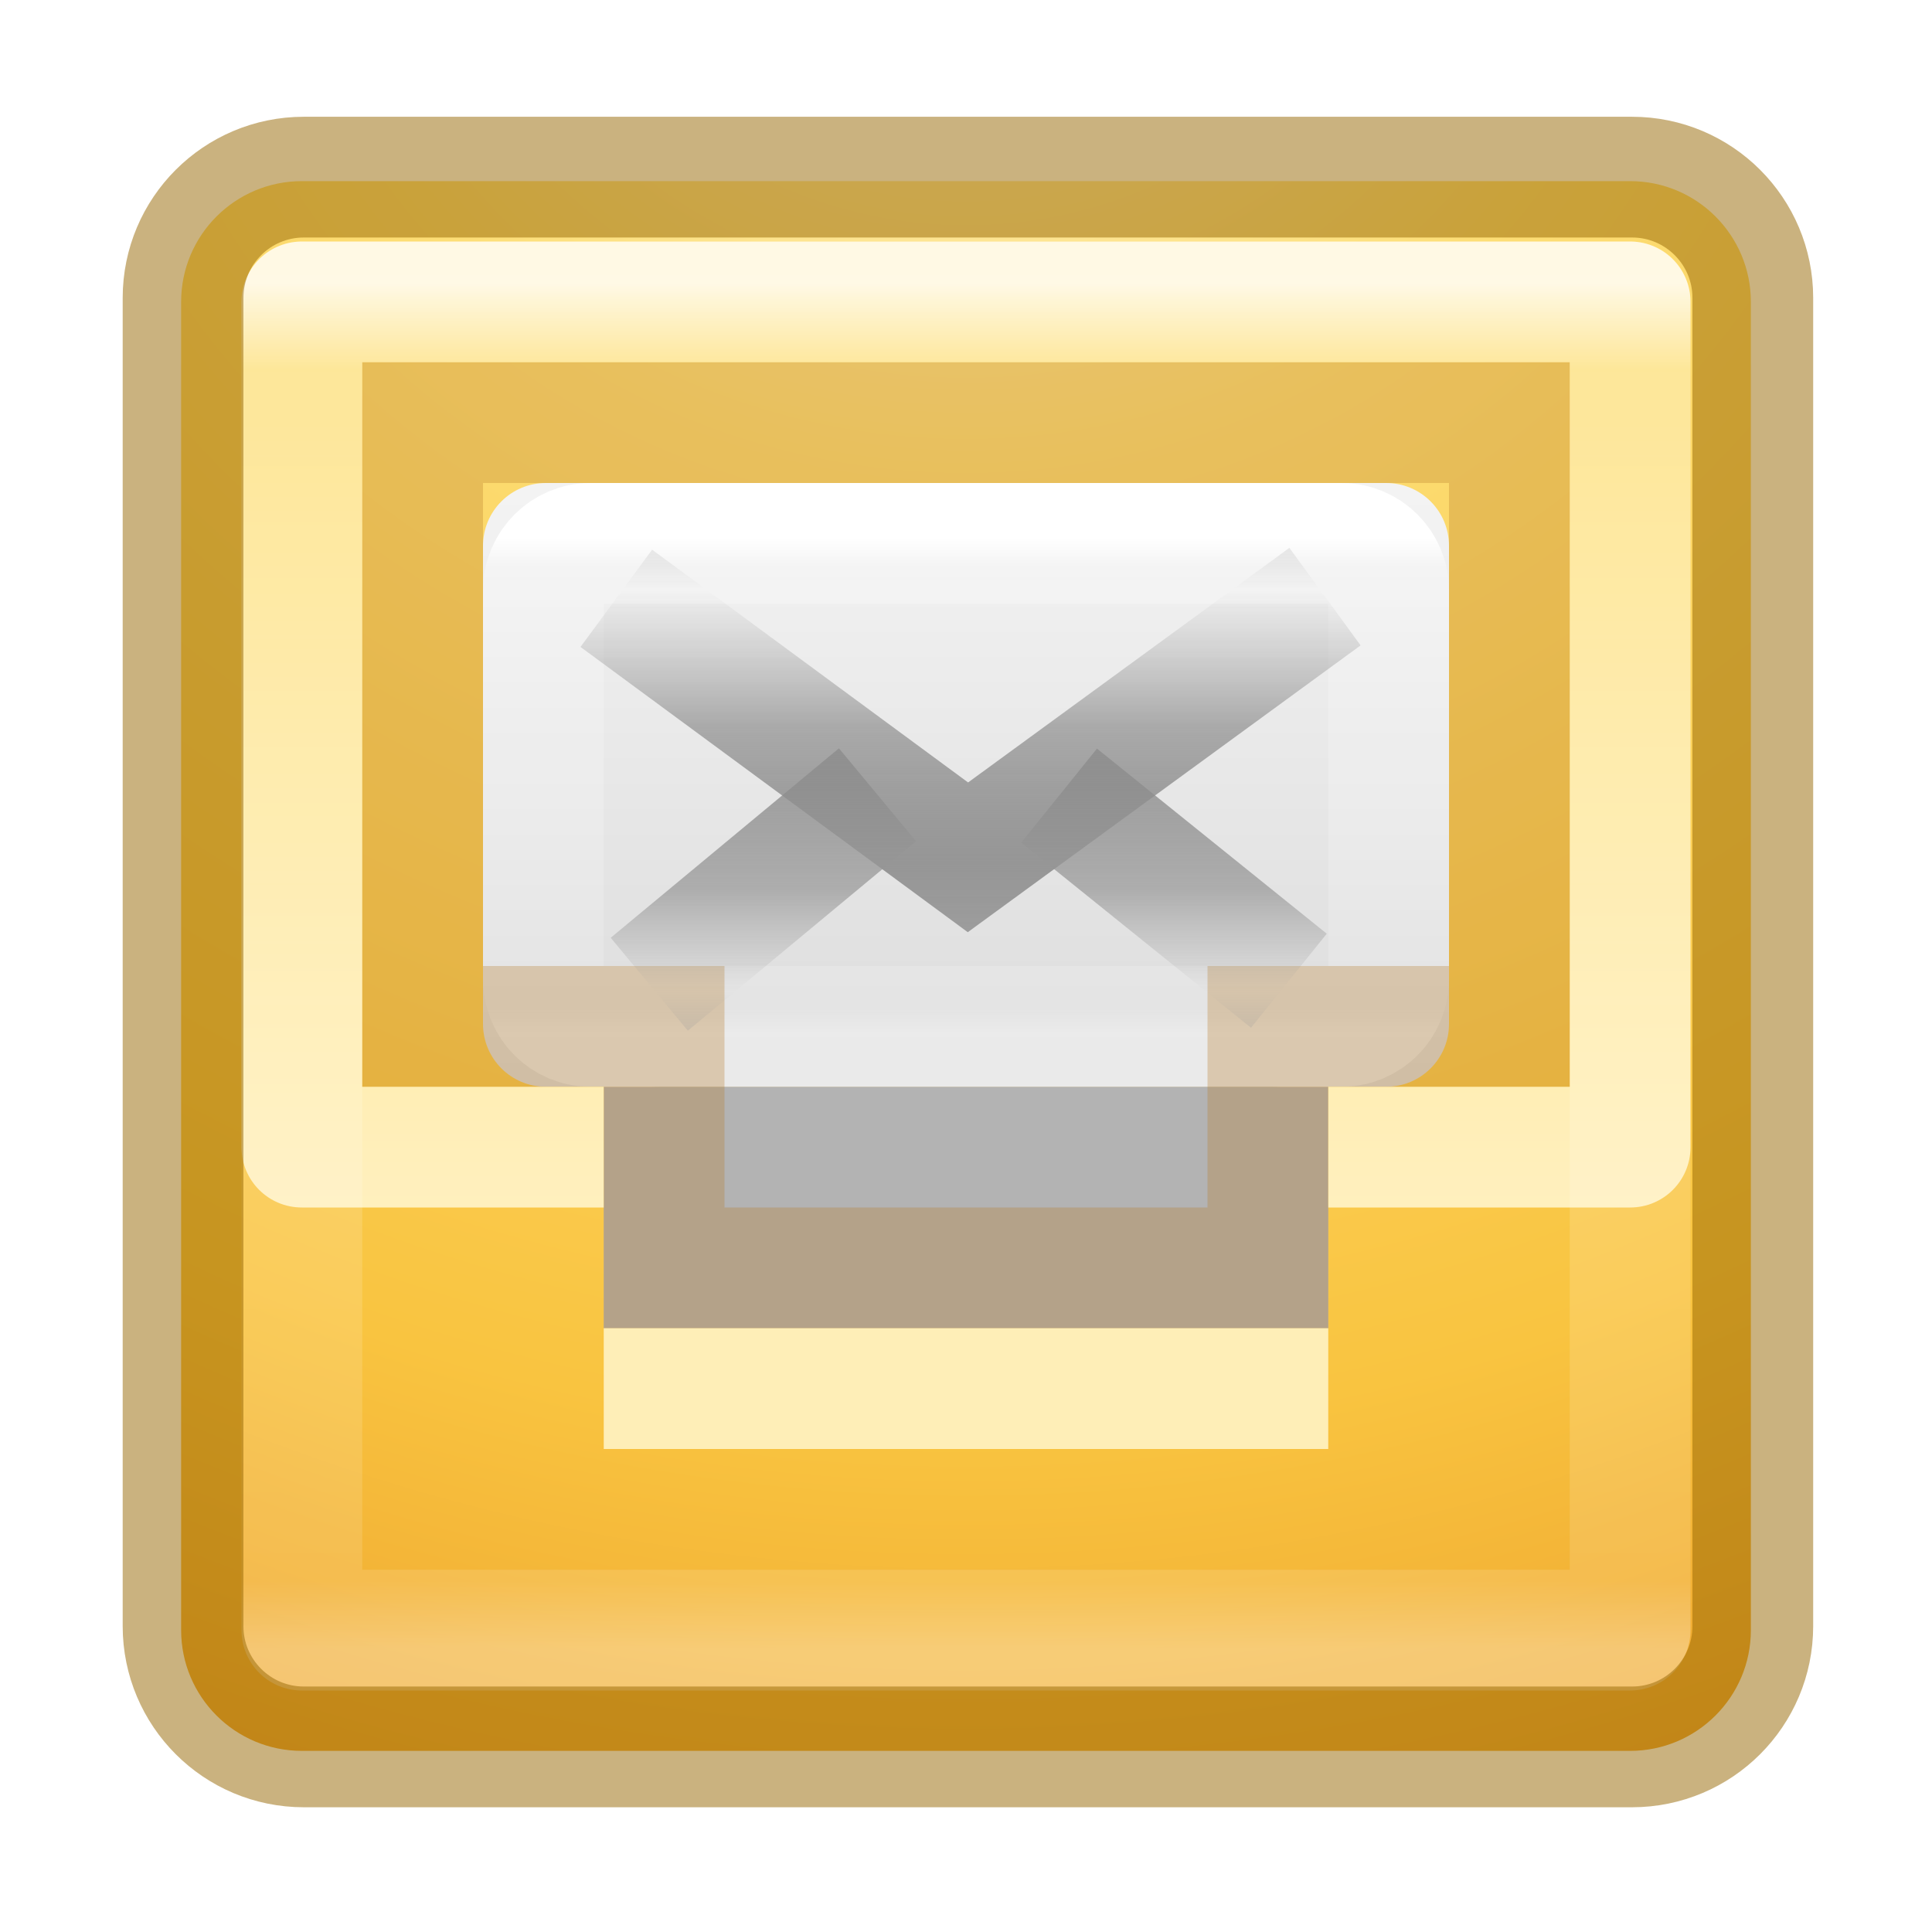
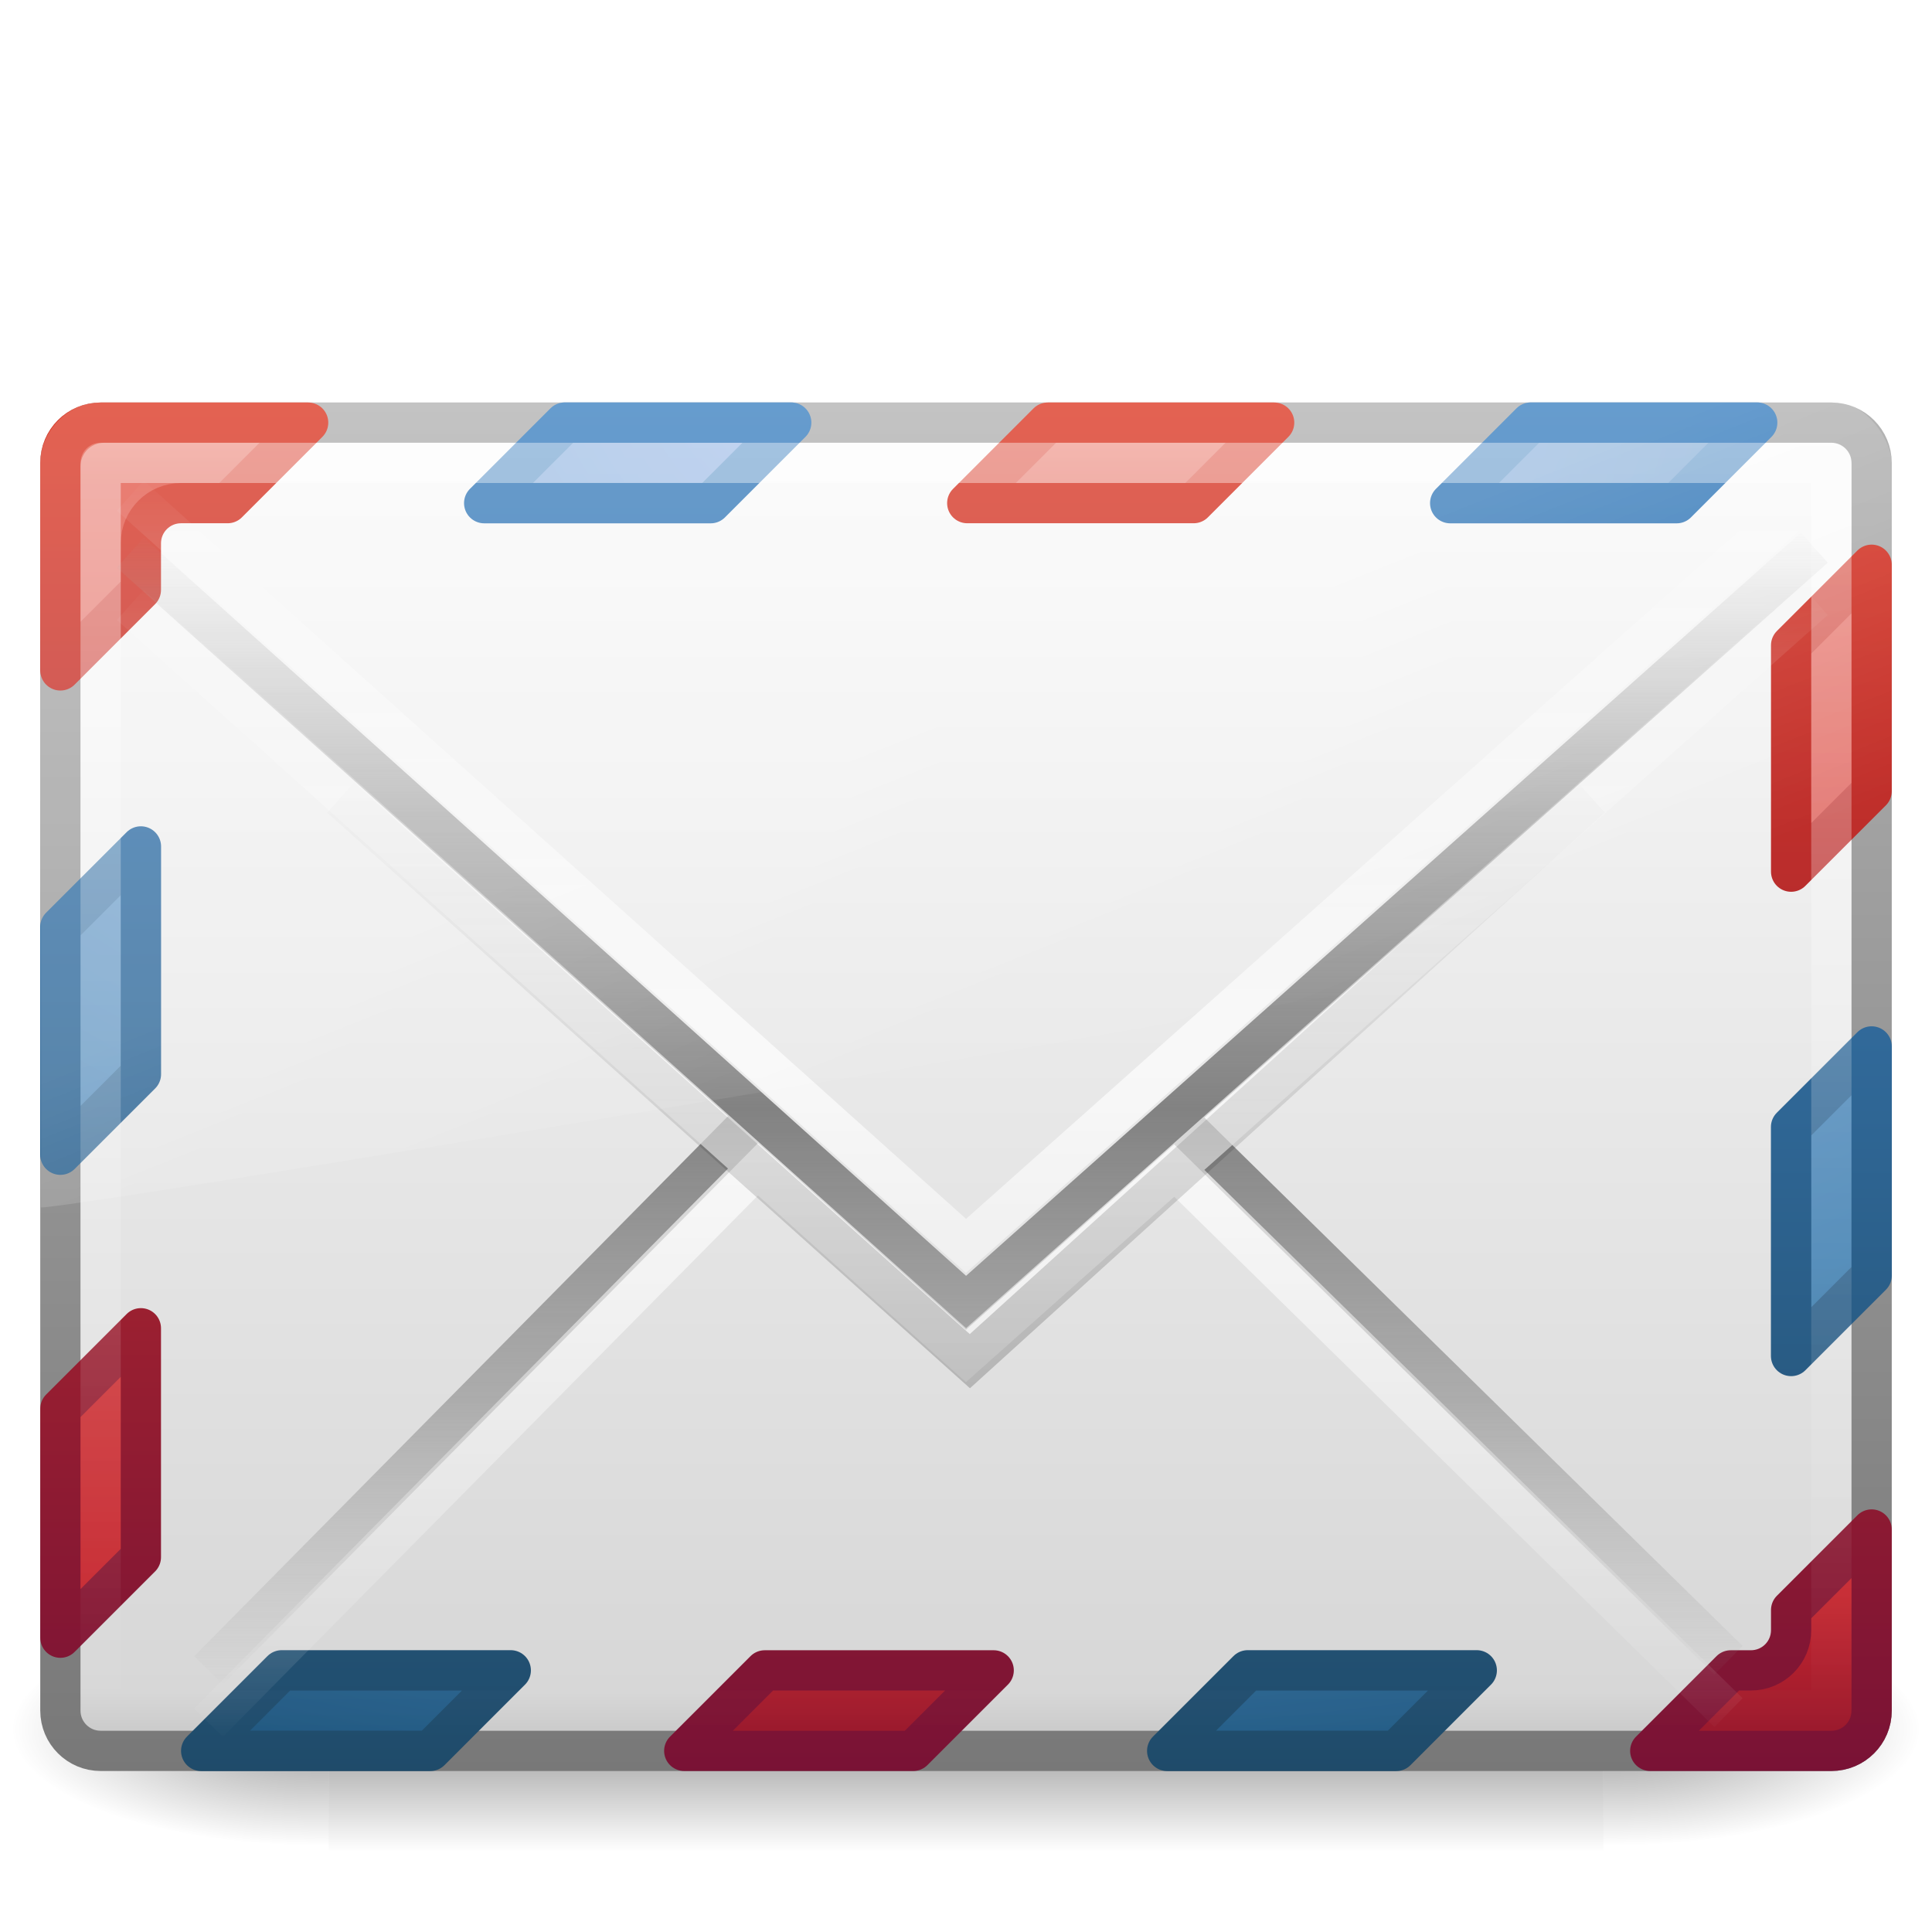
- <svg xmlns="http://www.w3.org/2000/svg" xmlns:xlink="http://www.w3.org/1999/xlink" version="1.1" width="16" height="16" id="svg4055">
-   <defs id="defs4057">
-     <linearGradient x1="24" y1="5" x2="24" y2="43" id="linearGradient3020" xlink:href="#linearGradient3924-4-8-282" gradientUnits="userSpaceOnUse" gradientTransform="matrix(0.2972973,0,0,0.2972973,0.8648665,0.864868)" />
-     <linearGradient id="linearGradient3924-4-8-282">
-       <stop id="stop3314" style="stop-color:#ffffff;stop-opacity:1" offset="0" />
-       <stop id="stop3316" style="stop-color:#ffffff;stop-opacity:0.235" offset="0.063" />
-       <stop id="stop3318" style="stop-color:#ffffff;stop-opacity:0.157" offset="0.951" />
-       <stop id="stop3320" style="stop-color:#ffffff;stop-opacity:0.392" offset="1" />
+ <svg xmlns="http://www.w3.org/2000/svg" xmlns:xlink="http://www.w3.org/1999/xlink" id="svg4555" width="48" height="48" version="1.1">
+   <defs id="defs4557">
+     <linearGradient id="linearGradient3333-4">
+       <stop id="stop3335-4" style="stop-color:#fff" offset="0" />
+       <stop id="stop3337-7" style="stop-color:#fff;stop-opacity:0" offset="1" />
    </linearGradient>
-     <linearGradient x1="25.525" y1="35.429" x2="25.525" y2="15.738" id="linearGradient3237" xlink:href="#linearGradient3866-6" gradientUnits="userSpaceOnUse" gradientTransform="matrix(0.1402761,0,0,0.1150915,4.649853,3.071706)" spreadMethod="reflect" />
-     <linearGradient id="linearGradient3866-6">
-       <stop id="stop3868-7" style="stop-color:#969696;stop-opacity:1" offset="0" />
-       <stop id="stop3872-0" style="stop-color:#858585;stop-opacity:0.635" offset="0.5" />
-       <stop id="stop3870-0" style="stop-color:#939393;stop-opacity:0" offset="1" />
+     <linearGradient id="linearGradient3021" x1="302.86" x2="302.86" y1="366.65" y2="609.51" gradientTransform="matrix(.065534 0 0 .024706 -69.188 10.577)" gradientUnits="userSpaceOnUse">
+       <stop id="stop5050-5-3" style="stop-opacity:0" offset="0" />
+       <stop id="stop5056-9-0" offset=".5" />
+       <stop id="stop5052-6-4" style="stop-opacity:0" offset="1" />
    </linearGradient>
-     <linearGradient x1="25.525" y1="30.189" x2="25.525" y2="15.738" id="linearGradient3260" xlink:href="#linearGradient3866" gradientUnits="userSpaceOnUse" gradientTransform="matrix(0.1402761,0,0,0.1150915,4.649853,3.071706)" spreadMethod="reflect" />
-     <linearGradient id="linearGradient3866">
-       <stop id="stop3868" style="stop-color:#a0a0a0;stop-opacity:1" offset="0" />
-       <stop id="stop3872" style="stop-color:#8f8f8f;stop-opacity:0.635" offset="0.5" />
+     <radialGradient id="radialGradient3023" cx="605.71" cy="486.65" r="117.14" gradientTransform="matrix(.065534 0 0 .024706 -69.175 10.577)" gradientUnits="userSpaceOnUse" xlink:href="#linearGradient5060-6-8" />
+     <linearGradient id="linearGradient5060-6-8">
+       <stop id="stop5062-3-4" offset="0" />
+       <stop id="stop5064-1-8" style="stop-opacity:0" offset="1" />
+     </linearGradient>
+     <radialGradient id="radialGradient4553" cx="605.71" cy="486.65" r="117.14" gradientTransform="matrix(-.065534 0 0 .024706 -21.829 10.577)" gradientUnits="userSpaceOnUse" xlink:href="#linearGradient5060-6-8" />
+     <linearGradient id="linearGradient2891" x1="16.626" x2="20.055" y1="15.298" y2="24.628" gradientTransform="matrix(.9986 0 0 1.0844 -.01312 3.8059)" gradientUnits="userSpaceOnUse">
+       <stop id="stop2687-1-9" style="stop-color:#fff" offset="0" />
+       <stop id="stop2689-5-4" style="stop-color:#fff;stop-opacity:0" offset="1" />
+     </linearGradient>
+     <linearGradient id="linearGradient2894" x1="25.525" x2="25.525" y1="30.189" y2="15.738" gradientTransform="translate(-8.8169e-8 -4.0466)" gradientUnits="userSpaceOnUse" spreadMethod="reflect">
+       <stop id="stop3335-4-6" style="stop-color:#fff" offset="0" />
+       <stop id="stop3337-7-2" style="stop-color:#fff;stop-opacity:0" offset="1" />
+     </linearGradient>
+     <linearGradient id="linearGradient2897" x1="23.904" x2="23.904" y1="35.75" y2="20.443" gradientTransform="matrix(.99801 0 0 1.0672 .14376 -3.0333)" gradientUnits="userSpaceOnUse">
+       <stop id="stop3497" offset="0" />
+       <stop id="stop3874" style="stop-opacity:.498" offset=".5" />
+       <stop id="stop3499" style="stop-opacity:0" offset="1" />
+     </linearGradient>
+     <linearGradient id="linearGradient2900" x1="25.525" x2="25.525" y1="30.189" y2="15.738" gradientTransform="translate(-8.8169e-8 -1.3325)" gradientUnits="userSpaceOnUse" spreadMethod="reflect" xlink:href="#linearGradient3333-4" />
+     <linearGradient id="linearGradient2903" x1="25.525" x2="25.525" y1="30.189" y2="15.738" gradientTransform="translate(-8.8169e-8 -2.6325)" gradientUnits="userSpaceOnUse" spreadMethod="reflect">
+       <stop id="stop3868" style="stop-color:#828282" offset="0" />
+       <stop id="stop3872" style="stop-color:#8f8f8f;stop-opacity:.635" offset=".5" />
      <stop id="stop3870" style="stop-color:#9d9d9d;stop-opacity:0" offset="1" />
    </linearGradient>
-     <linearGradient x1="19.567" y1="38.228" x2="19.567" y2="34.481" id="linearGradient3231-6" xlink:href="#linearGradient4026-8-4" gradientUnits="userSpaceOnUse" gradientTransform="matrix(0.3231783,0,0,0.3884405,0.3626703,16.13726)" />
-     <linearGradient id="linearGradient4026-8-4">
-       <stop id="stop4028-6-4" style="stop-color:#ffeeb6;stop-opacity:1" offset="0" />
-       <stop id="stop4030-7-7" style="stop-color:#feeeb7;stop-opacity:1" offset="1" />
+     <linearGradient id="linearGradient2911" x1="25.577" x2="25.577" y1="15" y2="44.001" gradientTransform="matrix(1 0 0 1.1071 9.1183e-7 -5.6607)" gradientUnits="userSpaceOnUse" xlink:href="#linearGradient3333-4" />
+     <linearGradient id="linearGradient2919" x1="20.053" x2="20.053" y1="8.163" y2="48.072" gradientTransform="translate(0 -1)" gradientUnits="userSpaceOnUse">
+       <stop id="stop4498" style="stop-color:#fff" offset="0" />
+       <stop id="stop4502" style="stop-color:#d7d7d7" offset=".874" />
+       <stop id="stop4504" style="stop-color:#999" offset="1" />
    </linearGradient>
-     <linearGradient x1="15" y1="32" x2="15" y2="6" id="linearGradient3903" xlink:href="#linearGradient3909-3-9-6-6" gradientUnits="userSpaceOnUse" gradientTransform="matrix(0.3284211,0,0,0.3224477,0.1178945,-0.174686)" />
-     <linearGradient id="linearGradient3909-3-9-6-6">
-       <stop id="stop3911-8-7-9-5" style="stop-color:#fff0bf;stop-opacity:1" offset="0" />
-       <stop id="stop3913-4-2-5-8" style="stop-color:#fdde76;stop-opacity:1" offset="1" />
+     <linearGradient id="linearGradient2921" x1="28.103" x2="28.103" y1="45" y2="14.038" gradientTransform="matrix(1 0 0 1.1014 -8.8169e-8 -5.5128)" gradientUnits="userSpaceOnUse">
+       <stop id="stop4108" style="stop-color:#787878" offset="0" />
+       <stop id="stop4110" style="stop-color:#b4b4b4" offset="1" />
    </linearGradient>
-     <linearGradient x1="24" y1="5" x2="24" y2="43" id="linearGradient3245" xlink:href="#linearGradient3924-803-0" gradientUnits="userSpaceOnUse" gradientTransform="matrix(0.1891892,0,0,0.1081081,3.45946,3.905407)" />
-     <linearGradient id="linearGradient3924-803-0">
-       <stop id="stop3252-06" style="stop-color:#ffffff;stop-opacity:1" offset="0" />
-       <stop id="stop3254-1" style="stop-color:#ffffff;stop-opacity:0.235" offset="0.063" />
-       <stop id="stop3256-0" style="stop-color:#ffffff;stop-opacity:0.157" offset="0.951" />
-       <stop id="stop3258-2" style="stop-color:#ffffff;stop-opacity:0.392" offset="1" />
+     <linearGradient id="linearGradient2906-8" x1="20.053" x2="20.053" y1="8.163" y2="48.072" gradientTransform="translate(1.2624e-6 -1)" gradientUnits="userSpaceOnUse">
+       <stop id="stop3244-6-4-2" style="stop-color:#f89b7e" offset="0" />
+       <stop id="stop3246-6-8-8" style="stop-color:#e35d4f" offset=".12" />
+       <stop id="stop3248-0-9-2" style="stop-color:#c6262e" offset=".811" />
+       <stop id="stop3250-9-0-9" style="stop-color:#690b2c" offset="1" />
    </linearGradient>
-     <linearGradient x1="20.053" y1="10.637" x2="20.053" y2="45.244" id="linearGradient3263" xlink:href="#linearGradient3600" gradientUnits="userSpaceOnUse" gradientTransform="matrix(0.1777778,0,0,0.1515151,3.733333,2.257578)" />
-     <linearGradient id="linearGradient3600">
-       <stop id="stop3602" style="stop-color:#f4f4f4;stop-opacity:1" offset="0" />
-       <stop id="stop3604" style="stop-color:#dbdbdb;stop-opacity:1" offset="1" />
+     <linearGradient id="linearGradient2908-9" x1="28.103" x2="28.103" y1="45" y2="14.038" gradientTransform="matrix(1 0 0 1.1014 2.6242e-7 -5.5128)" gradientUnits="userSpaceOnUse">
+       <stop id="stop2492-8-2-0" style="stop-color:#791235" offset="0" />
+       <stop id="stop2494-7-2-2" style="stop-color:#dd3b27" offset="1" />
    </linearGradient>
-     <linearGradient id="linearGradient3846-2">
-       <stop id="stop3848-3" style="stop-color:#fff3cb;stop-opacity:1" offset="0" />
-       <stop id="stop3850-6" style="stop-color:#fdde76;stop-opacity:1" offset="0.262" />
-       <stop id="stop3852-8" style="stop-color:#f9c440;stop-opacity:1" offset="0.661" />
-       <stop id="stop3854-1" style="stop-color:#e48b20;stop-opacity:1" offset="1" />
+     <radialGradient id="radialGradient2914-3" cx="23.896" cy="17.53" r="20.397" gradientTransform="matrix(0 1.9355 -3.0194 0 76.922 -36.994)" gradientUnits="userSpaceOnUse">
+       <stop id="stop2778-7-4" style="stop-color:#8badea" offset="0" />
+       <stop id="stop2780-6-6" style="stop-color:#6396cd" offset=".262" />
+       <stop id="stop2782-9-9" style="stop-color:#3b7caf" offset=".661" />
+       <stop id="stop2784-5-4" style="stop-color:#194c70" offset="1" />
+     </radialGradient>
+     <linearGradient id="linearGradient2916-2" x1="18.379" x2="18.379" y1="44.98" y2="3.082" gradientTransform="matrix(.95844 0 0 .81097 41.872 7.5367)" gradientUnits="userSpaceOnUse">
+       <stop id="stop2788-5-6" style="stop-color:#1f4b6a" offset="0" />
+       <stop id="stop2790-5-4" style="stop-color:#4083c2" offset="1" />
    </linearGradient>
-     <radialGradient cx="-3.698" cy="8.45" r="20" fx="-3.698" fy="8.45" id="radialGradient4051" xlink:href="#linearGradient3846-2" gradientUnits="userSpaceOnUse" gradientTransform="matrix(3.6408737e-8,1.011986,-1.075412,0,17.08701,2.20511)" />
  </defs>
-   <g id="layer1">
-     <rect width="13" height="13" rx="1" ry="1" x="1.5" y="1.5" id="rect5505-21" style="color:#000000;fill:url(#radialGradient4051);fill-opacity:1;fill-rule:nonzero;stroke:none;stroke-width:1;stroke-linecap:round;stroke-linejoin:round;stroke-miterlimit:4;stroke-opacity:1;stroke-dasharray:none;stroke-dashoffset:0;marker:none;visibility:visible;display:inline;overflow:visible;enable-background:accumulate" />
-     <path d="m 5,11 6,0 0,-2 -6,0 z" id="rect4813" style="color:#000000;fill:#b3b3b3;fill-opacity:1;fill-rule:nonzero;stroke:none;stroke-width:1;marker:none;visibility:visible;display:inline;overflow:visible;enable-background:accumulate" />
-     <rect width="8" height="5" rx="1.467" ry="1.467" x="4" y="4" id="rect2396-9-0" style="fill:#8f8f8f;fill-opacity:1;fill-rule:evenodd;stroke:none;stroke-width:1;marker:none;visibility:visible;display:inline;overflow:visible;enable-background:accumulate" />
-     <rect width="8" height="5" rx="0.52" ry="0.52" x="4" y="4" id="rect2396-9" style="fill:url(#linearGradient3263);fill-opacity:1;fill-rule:evenodd;stroke:none;stroke-width:1;marker:none;visibility:visible;display:inline;overflow:visible;enable-background:accumulate" />
-     <rect width="7" height="4" rx="0.39" ry="0.39" x="4.5" y="4.5" id="rect6741-1-5" style="fill:none;stroke:url(#linearGradient3245);stroke-width:1;stroke-linecap:round;stroke-linejoin:round;stroke-miterlimit:4;stroke-opacity:1;stroke-dasharray:none;stroke-dashoffset:0" />
-     <path d="M 2.5,2 C 2.223,2 2,2.223 2,2.5 l 0,7 C 2,9.777 2.223,10 2.5,10 L 5,10 5,9 3,9 3,3 l 10,0 0,6 -2,0 0,1 2.5,0 C 13.777,10 14,9.777 14,9.5 l 0,-7 C 14,2.223 13.777,2 13.5,2 l -11,0 z" id="rect3089" style="color:#000000;fill:url(#linearGradient3903);fill-opacity:1;fill-rule:nonzero;stroke:none;stroke-width:1;marker:none;visibility:visible;display:inline;overflow:visible;enable-background:accumulate" />
-     <path d="m 3.5,3.5 0,5 2,0 0,2 5,0 0,-2 2,0 0,-5 z" id="rect3906" style="opacity:0.3;color:#000000;fill:none;stroke:#b67926;stroke-width:1;stroke-linecap:butt;stroke-linejoin:miter;stroke-miterlimit:4;stroke-opacity:1;stroke-dasharray:none;stroke-dashoffset:0;marker:none;visibility:visible;display:inline;overflow:visible;enable-background:accumulate" />
-     <rect width="6" height="1" x="5" y="11" id="rect3930" style="color:#000000;fill:url(#linearGradient3231-6);fill-opacity:1;fill-rule:nonzero;stroke:none;stroke-width:1;marker:none;visibility:visible;display:inline;overflow:visible;enable-background:accumulate" />
-     <path d="M 7.267,6.582 5.377,8.151 z m 1.504,0.007 1.903,1.533 z" id="path3341-2" style="fill:none;stroke:url(#linearGradient3260);stroke-width:1;stroke-linecap:butt;stroke-linejoin:miter;stroke-miterlimit:4;stroke-opacity:1;stroke-dasharray:none;stroke-dashoffset:0;marker:none;visibility:visible;display:inline;overflow:visible;enable-background:accumulate" />
-     <path d="M 5.104,4.955 8.016,7.1 10.973,4.941" id="path3341-2-2" style="fill:none;stroke:url(#linearGradient3237);stroke-width:1;stroke-linecap:butt;stroke-linejoin:miter;stroke-miterlimit:4;stroke-opacity:1;stroke-dasharray:none;stroke-dashoffset:0;marker:none;visibility:visible;display:inline;overflow:visible;enable-background:accumulate" />
-     <rect width="11" height="11" x="2.5" y="2.5" id="rect6741-0-3" style="opacity:0.8;fill:none;stroke:url(#linearGradient3020);stroke-width:1;stroke-linecap:round;stroke-linejoin:round;stroke-miterlimit:4;stroke-opacity:1;stroke-dasharray:none;stroke-dashoffset:0" />
-     <rect style="color:#000000;display:inline;overflow:visible;visibility:visible;opacity:0.5;fill:none;fill-opacity:1;fill-rule:nonzero;stroke:#956500;stroke-width:1;stroke-linecap:round;stroke-linejoin:round;stroke-miterlimit:4;stroke-dasharray:none;stroke-dashoffset:0;stroke-opacity:1;marker:none;enable-background:accumulate" id="rect5505-21-9" y="1.467" x="1.516" ry="1" rx="1" height="13" width="13" />
+   <g id="g3511-3" transform="matrix(1.0008 0 0 1.0008 69.539 20.344)" style="stroke-width:1.03">
+     <rect id="rect2512-1" x="-61.324" y="19.636" width="31.644" height="6" style="fill:url(#linearGradient3021);opacity:.402" />
+     <path id="path2514-7" d="m-29.68 19.636v6c3.375 0.011 8.159-1.344 8.159-3 0-1.656-3.766-2.999-8.159-2.999z" style="fill:url(#radialGradient3023);opacity:.402" />
+     <path id="path2516-5" d="m-61.324 19.636v6c-3.375 0.011-8.159-1.344-8.159-3 0-1.656 3.766-2.999 8.159-2.999z" style="fill:url(#radialGradient4553);opacity:.402" />
  </g>
+   <rect id="rect2396-9" x="1.5" y="10.5" width="45" height="33" rx="1" ry="1" style="fill-rule:evenodd;fill:url(#linearGradient2919);stroke-linecap:square;stroke-linejoin:round;stroke:url(#linearGradient2921)" />
+   <path id="rect3049-1-33" d="m31 41.5-2 2h5.688l2-2h-5.688zm-24 0-2 2h5.688l2-2h-5.688zm39.5-15.5-2 2v5.688l2-2v-5.688zm-43-4.969-2 2v5.656l2-2v-5.656zm34.531-10.531-2 2h5.625l2-2h-5.625zm-24 0-2 2h5.625l2-2h-5.625z" style="color:#000000;fill:url(#radialGradient2914-3);stroke-linecap:round;stroke-linejoin:round;stroke-width:1.004;stroke:url(#linearGradient2916-2)" />
+   <path id="path3212" d="m19 41.5-2 2h5.688l2-2h-5.688zm27.5-3.5-2 2v0.5c0 0.554-0.446 1-1 1h-0.5l-2 2h4.5c0.554 0 1-0.446 1-1v-4.5zm-43-5-2 2v5.688l2-2v-5.688zm43-18.969-2 2v5.625l2-2v-5.625zm-20.469-3.531-2 2h5.625l2-2h-5.625zm-23.531 0c-0.554 0-1 0.446-1 1v5.156l2-2v-1.156c0-0.554 0.446-1 1-1h1.156l2-2h-5.156z" style="color:#000000;fill-rule:evenodd;fill:url(#linearGradient2906-8);stroke-linecap:square;stroke-linejoin:round;stroke:url(#linearGradient2908-9)" />
+   <rect id="rect3331-6" x="2.5" y="11.5" width="43" height="31" rx=".083" ry=".083" style="fill:none;opacity:.4;stroke-linecap:square;stroke:url(#linearGradient2911)" />
+   <path id="path3341-2" d="m3.237 13.731 20.763 18.637 21.077-18.762m-26.421 14.262-13.476 13.632 13.476-13.632zm10.719 0.062 13.569 13.319-13.569-13.319z" style="fill:none;stroke:url(#linearGradient2903)" />
+   <path id="path3341-2-6" d="m3.237 15.031 20.763 18.637 21.077-18.762m-26.421 14.262-13.476 13.632 13.476-13.632zm10.719 0.062 13.569 13.319-13.569-13.319z" style="fill:none;opacity:.7;stroke:url(#linearGradient2900)" />
+   <path id="path3493" d="m8.462 19.818 15.634 14 15.442-14" style="fill:none;opacity:.2;stroke:url(#linearGradient2897)" />
+   <path id="path3926" d="m3.237 12.316 20.763 18.637 21.077-18.762" style="fill:none;opacity:.7;stroke:url(#linearGradient2894)" />
+   <path id="path3333" d="m2.474 10c-0.822 0-1.473 0.76-1.473 1.5l0.015 18.5c1.323-0.02 44.978-7.372 45.982-7.726v-10.774c0-0.565-0.643-1.5-1.355-1.5h-43.169z" style="fill-rule:evenodd;fill:url(#linearGradient2891);opacity:.2" />
</svg>
